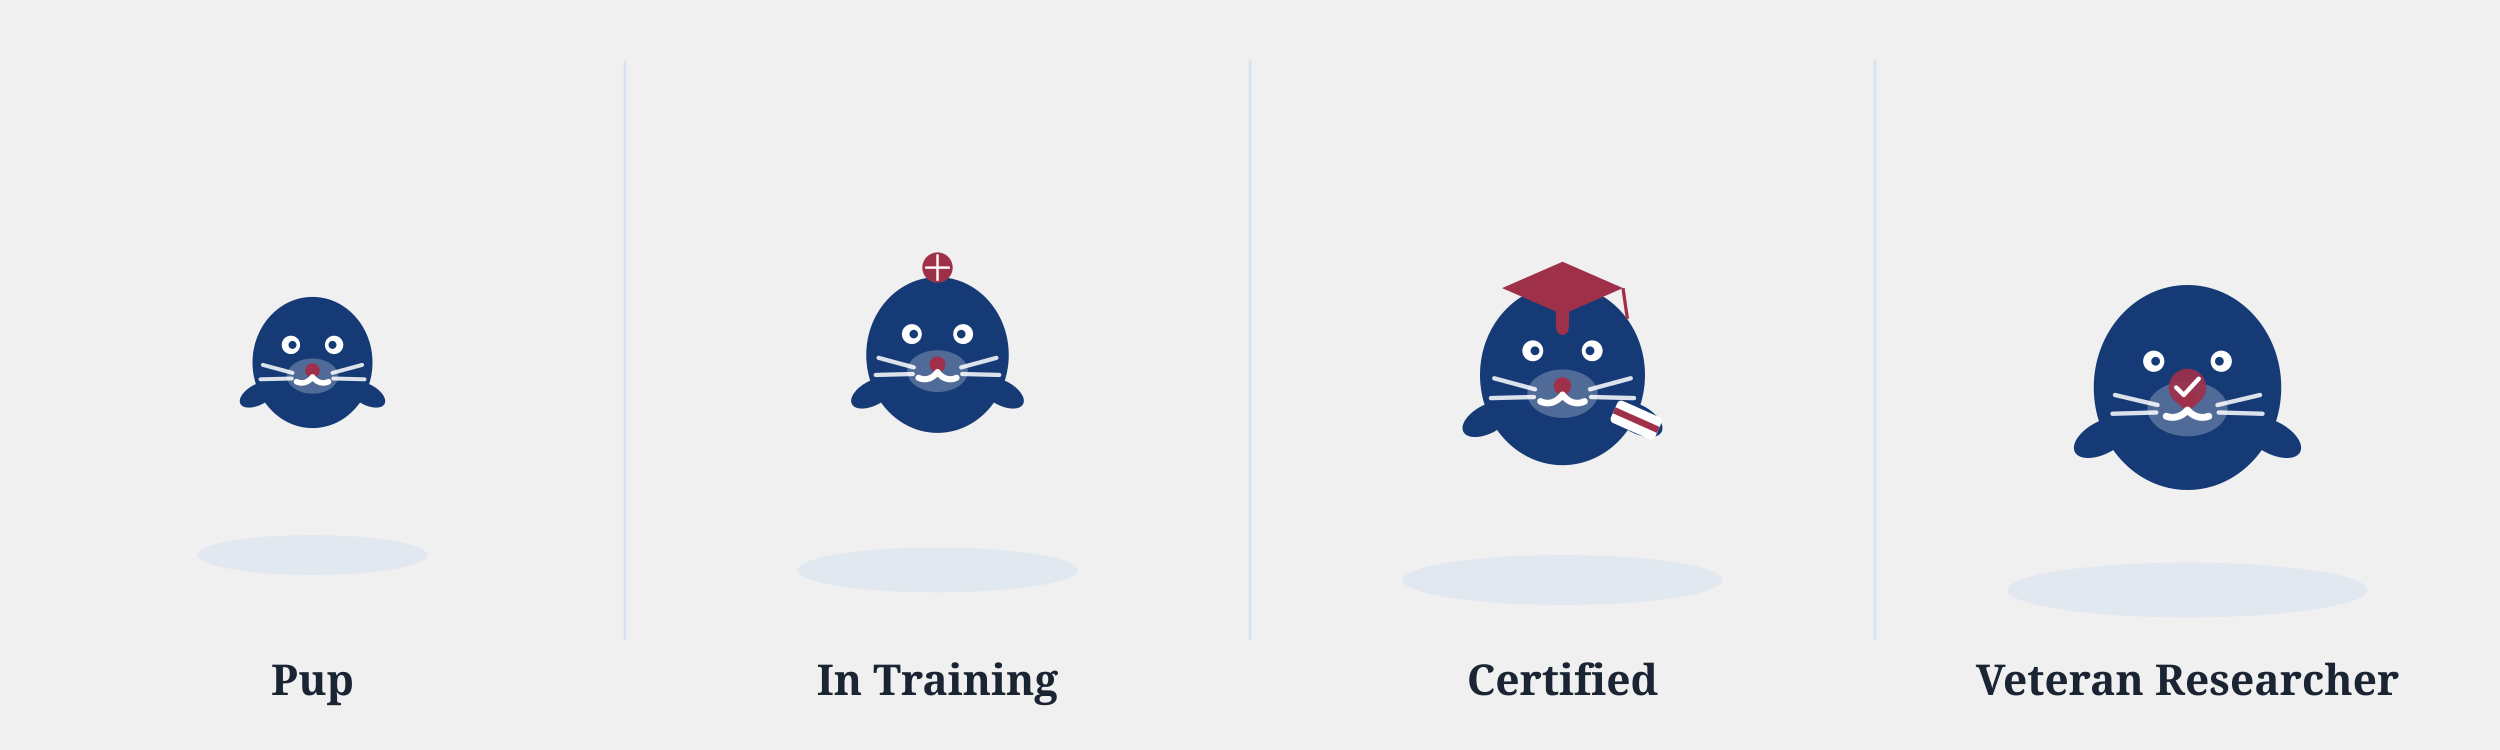
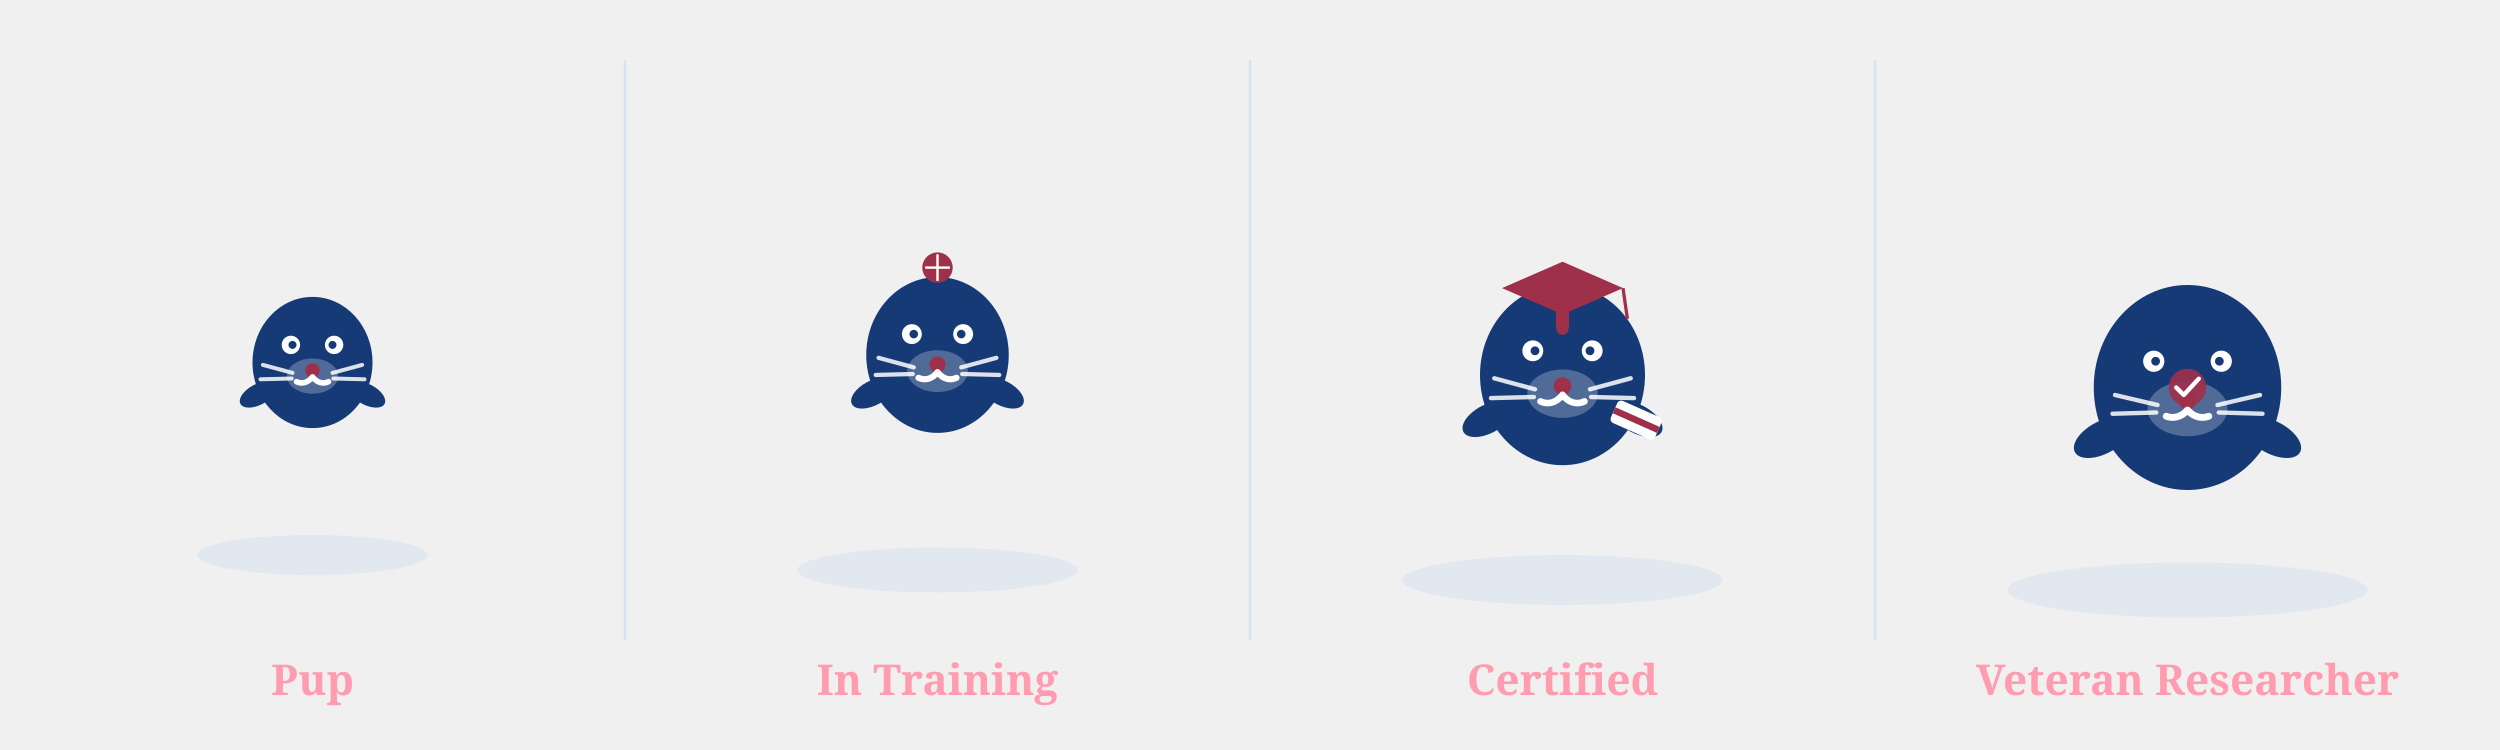
<svg xmlns="http://www.w3.org/2000/svg" viewBox="0 0 1000 300" role="img" aria-labelledby="seal-title seal-desc">
  <line x1="250" y1="24" x2="250" y2="256" stroke="var(--color-border, #D8E2F0)" stroke-width="1" />
  <line x1="500" y1="24" x2="500" y2="256" stroke="var(--color-border, #D8E2F0)" stroke-width="1" />
  <line x1="750" y1="24" x2="750" y2="256" stroke="var(--color-border, #D8E2F0)" stroke-width="1" />
  <ellipse cx="125" cy="222" rx="46" ry="8" fill="var(--color-border, #D8E2F0)" opacity="0.6" />
  <ellipse cx="375" cy="228" rx="56" ry="9" fill="var(--color-border, #D8E2F0)" opacity="0.6" />
  <ellipse cx="625" cy="232" rx="64" ry="10" fill="var(--color-border, #D8E2F0)" opacity="0.6" />
  <ellipse cx="875" cy="236" rx="72" ry="11" fill="var(--color-border, #D8E2F0)" opacity="0.6" />
  <g transform="translate(125,145) scale(3.2) translate(-12,-12.5)">
    <ellipse cx="12" cy="12.5" rx="7.5" ry="8.2" fill="var(--color-primary-900, #153A76)" />
    <ellipse cx="5.2" cy="16.5" rx="2.5" ry="1.3" transform="rotate(-28 5.2 16.5)" fill="var(--color-primary-900, #153A76)" />
    <ellipse cx="18.8" cy="16.5" rx="2.5" ry="1.3" transform="rotate(28 18.8 16.5)" fill="var(--color-primary-900, #153A76)" />
    <ellipse cx="12" cy="14.2" rx="3.2" ry="2.2" fill="#fff" opacity="0.25" />
    <circle cx="9.3" cy="10.3" r="1.15" fill="#fff" />
    <circle cx="14.7" cy="10.3" r="1.15" fill="#fff" />
    <circle cx="9.5" cy="10.3" r="0.5" fill="var(--color-primary-900, #153A76)" />
    <circle cx="14.5" cy="10.3" r="0.5" fill="var(--color-primary-900, #153A76)" />
    <circle cx="12" cy="13.5" r="0.9" fill="var(--color-accent-700, #9F304A)" />
    <path d="M12 14.3 C11.4 15.1 10.6 15.2 10 14.9 M12 14.3 C12.6 15.1 13.4 15.2 14 14.9" fill="none" stroke="#fff" stroke-width="0.7" stroke-linecap="round" />
    <path d="M9.5 13.8 L5.8 12.8 M9.4 14.5 L5.5 14.6 M14.5 13.8 L18.2 12.8 M14.6 14.5 L18.5 14.6" fill="none" stroke="#fff" stroke-width="0.5" stroke-linecap="round" opacity="0.85" />
  </g>
-   <text x="125" y="278" text-anchor="middle" font-family="Georgia, serif" font-size="17" font-weight="600" fill="var(--color-ink-900, #1A2433)">Pup</text>
+   <text x="125" y="278" text-anchor="middle" font-family="Georgia, serif" font-size="17" font-weight="600" fill="#FF9CAF">Pup</text>
  <g transform="translate(375,142) scale(3.8) translate(-12,-12.5)">
    <path d="M6 8 Q12 6 18 8 L18 16 Q12 18.5 6 16 Z" fill="var(--color-accent-700, #9F304A)" opacity="0.85" />
    <ellipse cx="12" cy="12.5" rx="7.5" ry="8.2" fill="var(--color-primary-900, #153A76)" />
    <ellipse cx="5.2" cy="16.5" rx="2.5" ry="1.3" transform="rotate(-28 5.2 16.5)" fill="var(--color-primary-900, #153A76)" />
    <ellipse cx="18.8" cy="16.5" rx="2.5" ry="1.3" transform="rotate(28 18.8 16.5)" fill="var(--color-primary-900, #153A76)" />
    <ellipse cx="12" cy="14.2" rx="3.2" ry="2.2" fill="#fff" opacity="0.25" />
    <circle cx="9.3" cy="10.3" r="1.05" fill="#fff" />
    <circle cx="14.7" cy="10.3" r="1.05" fill="#fff" />
    <circle cx="9.5" cy="10.3" r="0.45" fill="var(--color-primary-900, #153A76)" />
    <circle cx="14.5" cy="10.3" r="0.45" fill="var(--color-primary-900, #153A76)" />
    <circle cx="12" cy="13.5" r="0.85" fill="var(--color-accent-700, #9F304A)" />
    <path d="M12 14.3 C11.4 15.1 10.6 15.2 10 14.9 M12 14.3 C12.6 15.1 13.4 15.2 14 14.9" fill="none" stroke="#fff" stroke-width="0.65" stroke-linecap="round" />
    <path d="M9.5 13.8 L5.8 12.8 M9.4 14.5 L5.5 14.6 M14.5 13.8 L18.2 12.8 M14.6 14.5 L18.5 14.6" fill="none" stroke="#fff" stroke-width="0.45" stroke-linecap="round" opacity="0.85" />
    <circle cx="12" cy="3.3" r="1.6" fill="var(--color-accent-700, #9F304A)" />
    <path d="M12 1.9 L12 4.7 M10.7 3.3 L13.3 3.3" stroke="#fff" stroke-width="0.25" />
  </g>
-   <text x="375" y="278" text-anchor="middle" font-family="Georgia, serif" font-size="17" font-weight="600" fill="var(--color-ink-900, #1A2433)">In Training</text>
+   <text x="375" y="278" text-anchor="middle" font-family="Georgia, serif" font-size="17" font-weight="600" fill="#FF9CAF">In Training</text>
  <g transform="translate(625,150) scale(4.4) translate(-12,-12.5)">
    <ellipse cx="12" cy="12.5" rx="7.5" ry="8.2" fill="var(--color-primary-900, #153A76)" />
    <ellipse cx="5.2" cy="16.5" rx="2.5" ry="1.3" transform="rotate(-28 5.2 16.5)" fill="var(--color-primary-900, #153A76)" />
    <ellipse cx="18.8" cy="16.5" rx="2.5" ry="1.3" transform="rotate(28 18.8 16.5)" fill="var(--color-primary-900, #153A76)" />
    <rect x="16.5" y="15.5" width="4.4" height="2.2" rx="0.4" fill="#fff" transform="rotate(24 18.7 16.6)" />
    <rect x="16.5" y="16.3" width="4.4" height="0.6" fill="var(--color-accent-700, #9F304A)" transform="rotate(24 18.7 16.6)" />
    <ellipse cx="12" cy="14.2" rx="3.2" ry="2.2" fill="#fff" opacity="0.25" />
    <circle cx="9.3" cy="10.3" r="0.95" fill="#fff" />
    <circle cx="14.7" cy="10.3" r="0.95" fill="#fff" />
    <circle cx="9.5" cy="10.3" r="0.4" fill="var(--color-primary-900, #153A76)" />
    <circle cx="14.5" cy="10.3" r="0.4" fill="var(--color-primary-900, #153A76)" />
    <circle cx="12" cy="13.5" r="0.8" fill="var(--color-accent-700, #9F304A)" />
    <path d="M12 14.3 C11.4 15.1 10.6 15.2 10 14.9 M12 14.3 C12.6 15.1 13.4 15.2 14 14.9" fill="none" stroke="#fff" stroke-width="0.6" stroke-linecap="round" />
    <path d="M9.5 13.8 L5.8 12.8 M9.4 14.5 L5.5 14.6 M14.5 13.8 L18.2 12.8 M14.6 14.5 L18.5 14.6" fill="none" stroke="#fff" stroke-width="0.4" stroke-linecap="round" opacity="0.85" />
    <path d="M6.5 4.6 L12 2.2 L17.5 4.6 L12 7 Z" fill="var(--color-accent-700, #9F304A)" />
    <rect x="11.4" y="6.6" width="1.2" height="1.6" fill="var(--color-accent-700, #9F304A)" />
    <circle cx="12" cy="8.3" r="0.55" fill="var(--color-accent-700, #9F304A)" />
    <path d="M17.5 4.6 L17.9 7.4" stroke="var(--color-accent-700, #9F304A)" stroke-width="0.3" fill="none" />
  </g>
-   <text x="625" y="278" text-anchor="middle" font-family="Georgia, serif" font-size="17" font-weight="600" fill="var(--color-ink-900, #1A2433)">Certified</text>
+   <text x="625" y="278" text-anchor="middle" font-family="Georgia, serif" font-size="17" font-weight="600" fill="#FF9CAF">Certified</text>
  <g transform="translate(875,155) scale(5.0) translate(-12,-12.5)">
    <ellipse cx="12" cy="12.5" rx="7.5" ry="8.2" fill="var(--color-primary-900, #153A76)" />
    <ellipse cx="5.2" cy="16.5" rx="2.5" ry="1.3" transform="rotate(-28 5.2 16.5)" fill="var(--color-primary-900, #153A76)" />
    <ellipse cx="18.8" cy="16.5" rx="2.5" ry="1.3" transform="rotate(28 18.8 16.5)" fill="var(--color-primary-900, #153A76)" />
    <ellipse cx="12" cy="14.2" rx="3.2" ry="2.2" fill="#fff" opacity="0.25" />
    <circle cx="9.3" cy="10.4" r="0.85" fill="#fff" />
    <circle cx="14.7" cy="10.4" r="0.85" fill="#fff" />
    <circle cx="9.45" cy="10.4" r="0.35" fill="var(--color-primary-900, #153A76)" />
    <circle cx="14.55" cy="10.4" r="0.35" fill="var(--color-primary-900, #153A76)" />
    <circle cx="12" cy="13.5" r="0.75" fill="var(--color-accent-700, #9F304A)" />
    <path d="M12 14.3 C11.5 14.9 10.8 15 10.3 14.8 M12 14.3 C12.5 14.9 13.2 15 13.7 14.8" fill="none" stroke="#fff" stroke-width="0.55" stroke-linecap="round" />
    <path d="M9.6 13.9 L6.2 13.1 M9.5 14.5 L6 14.6 M14.4 13.9 L17.8 13.1 M14.5 14.5 L18 14.6" fill="none" stroke="#fff" stroke-width="0.35" stroke-linecap="round" opacity="0.85" />
    <circle cx="12" cy="12.5" r="1.5" fill="var(--color-accent-700, #9F304A)" opacity="0.9" />
    <path d="M11.1 12.5 L11.7 13.1 L12.9 11.8" fill="none" stroke="#fff" stroke-width="0.35" stroke-linecap="round" stroke-linejoin="round" />
  </g>
-   <text x="875" y="278" text-anchor="middle" font-family="Georgia, serif" font-size="17" font-weight="600" fill="var(--color-ink-900, #1A2433)">Veteran Researcher</text>
+   <text x="875" y="278" text-anchor="middle" font-family="Georgia, serif" font-size="17" font-weight="600" fill="#FF9CAF">Veteran Researcher</text>
</svg>
